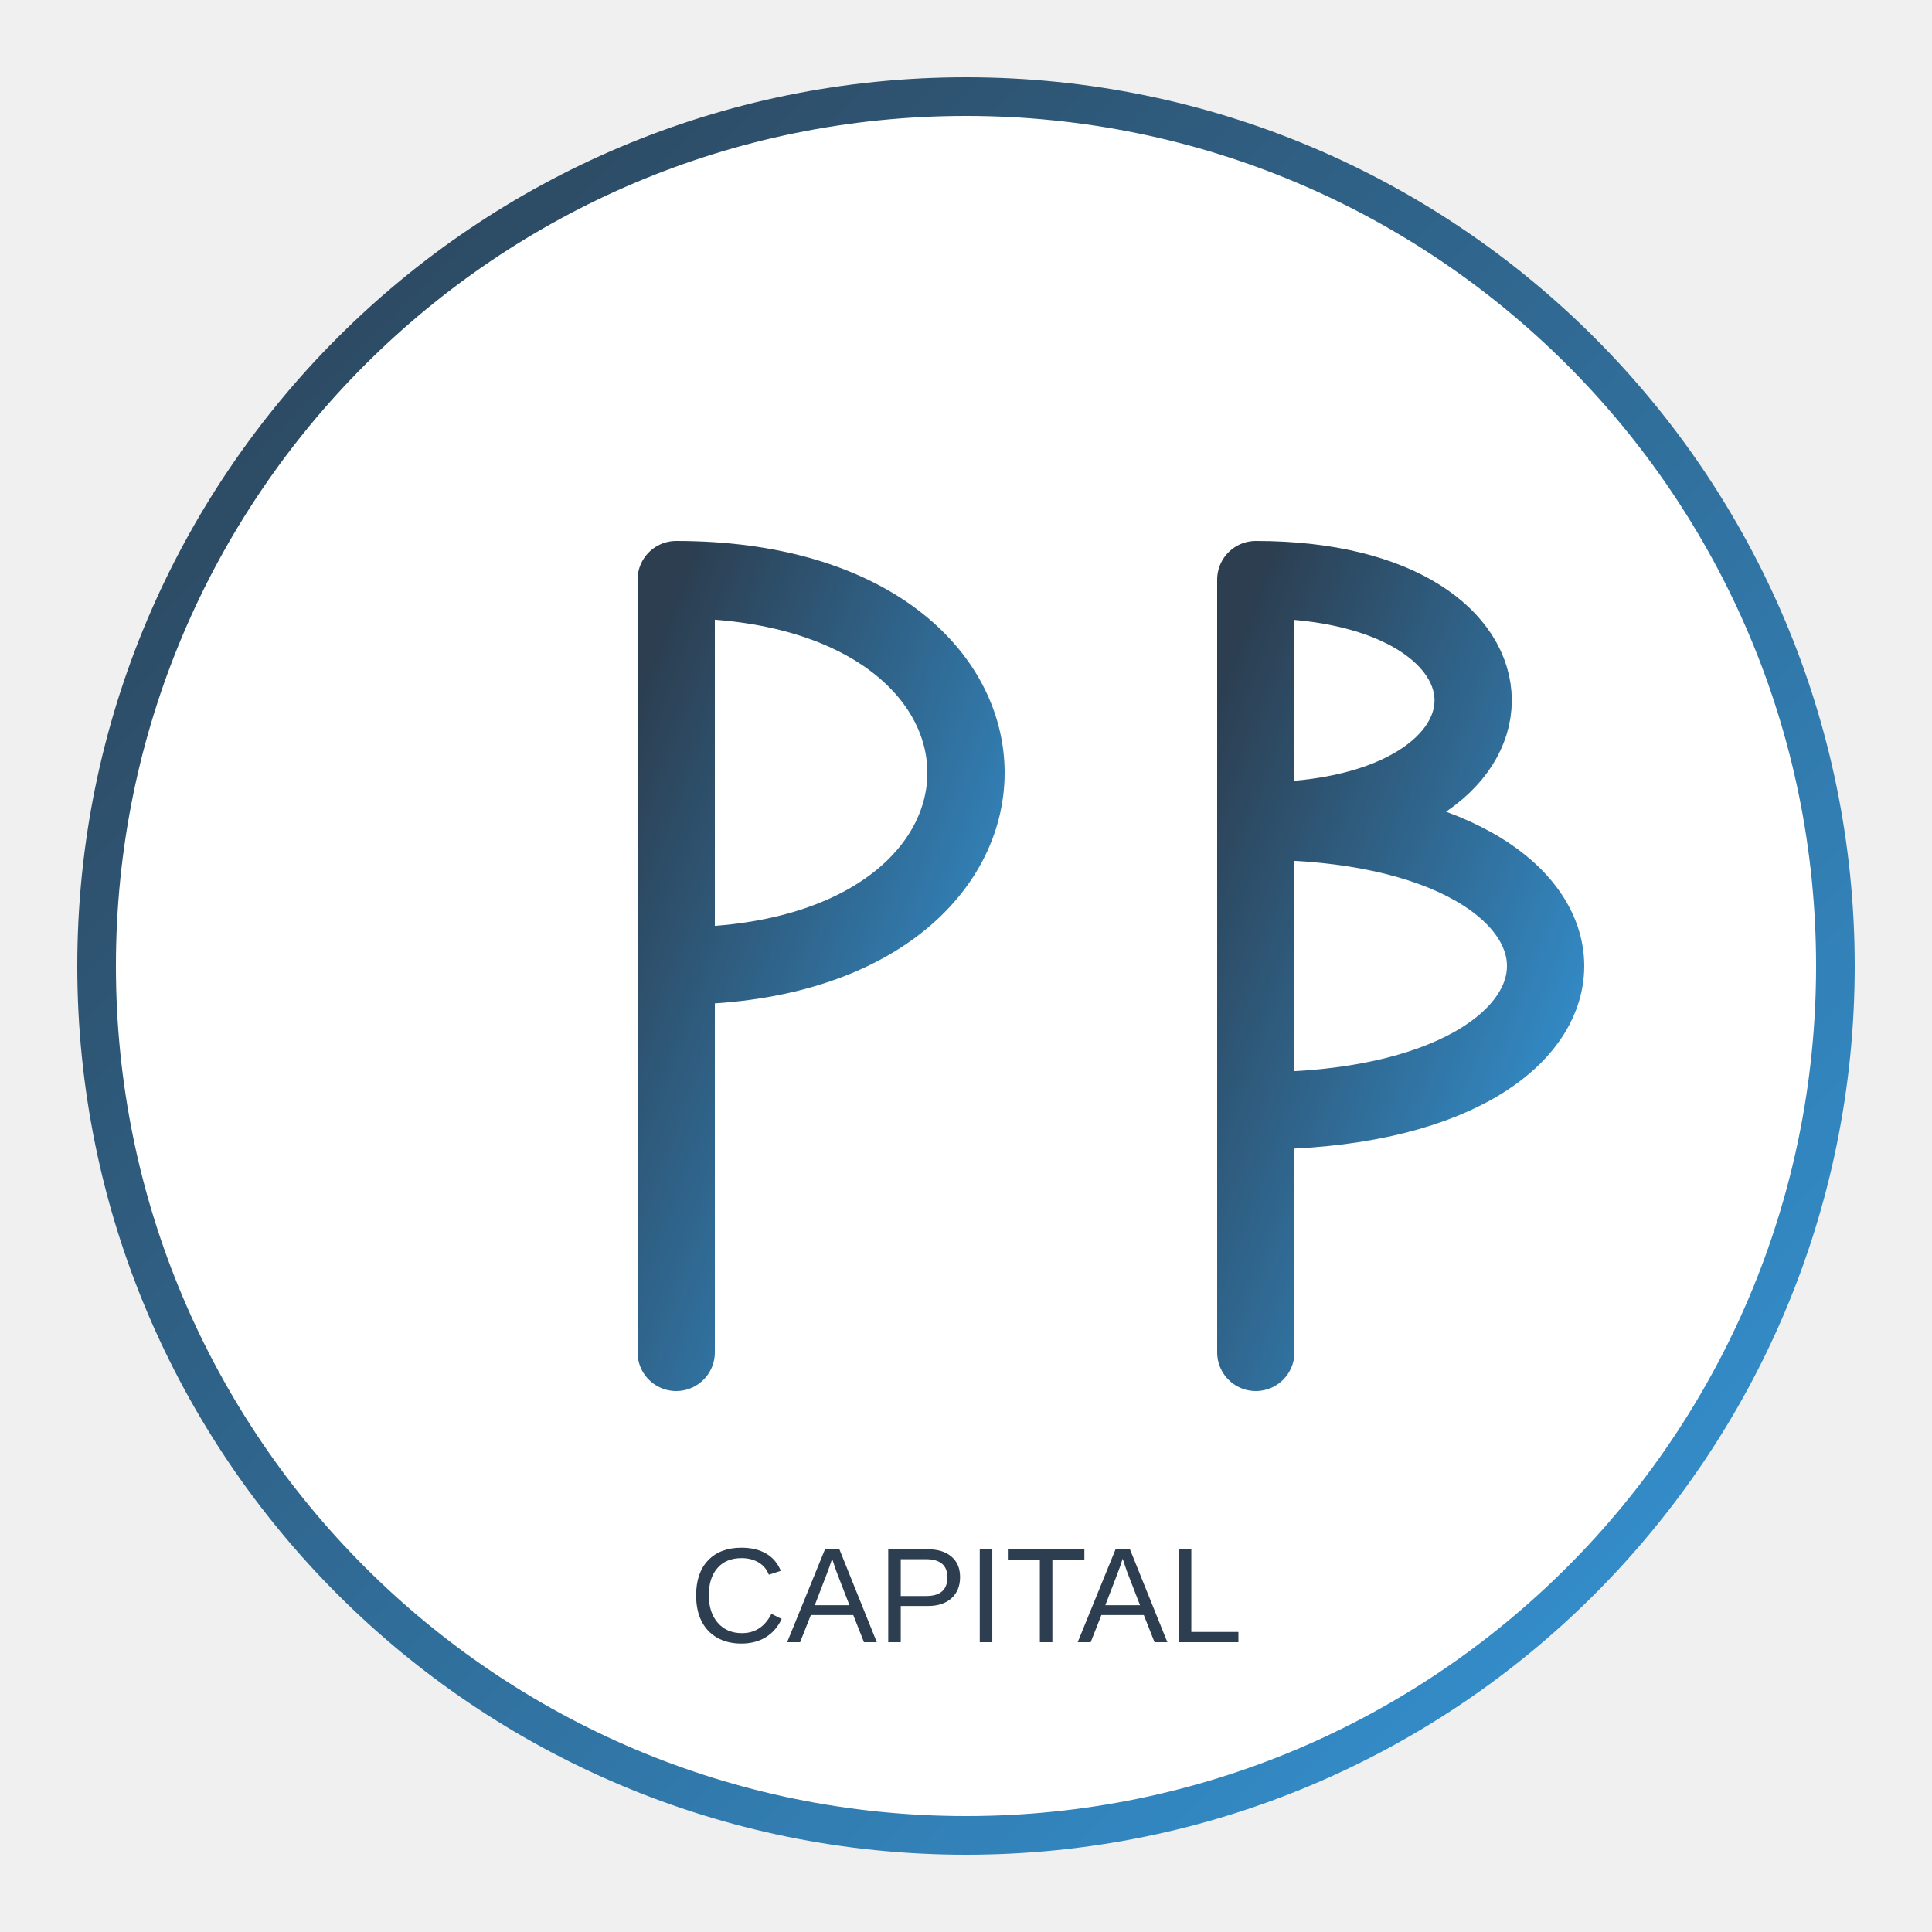
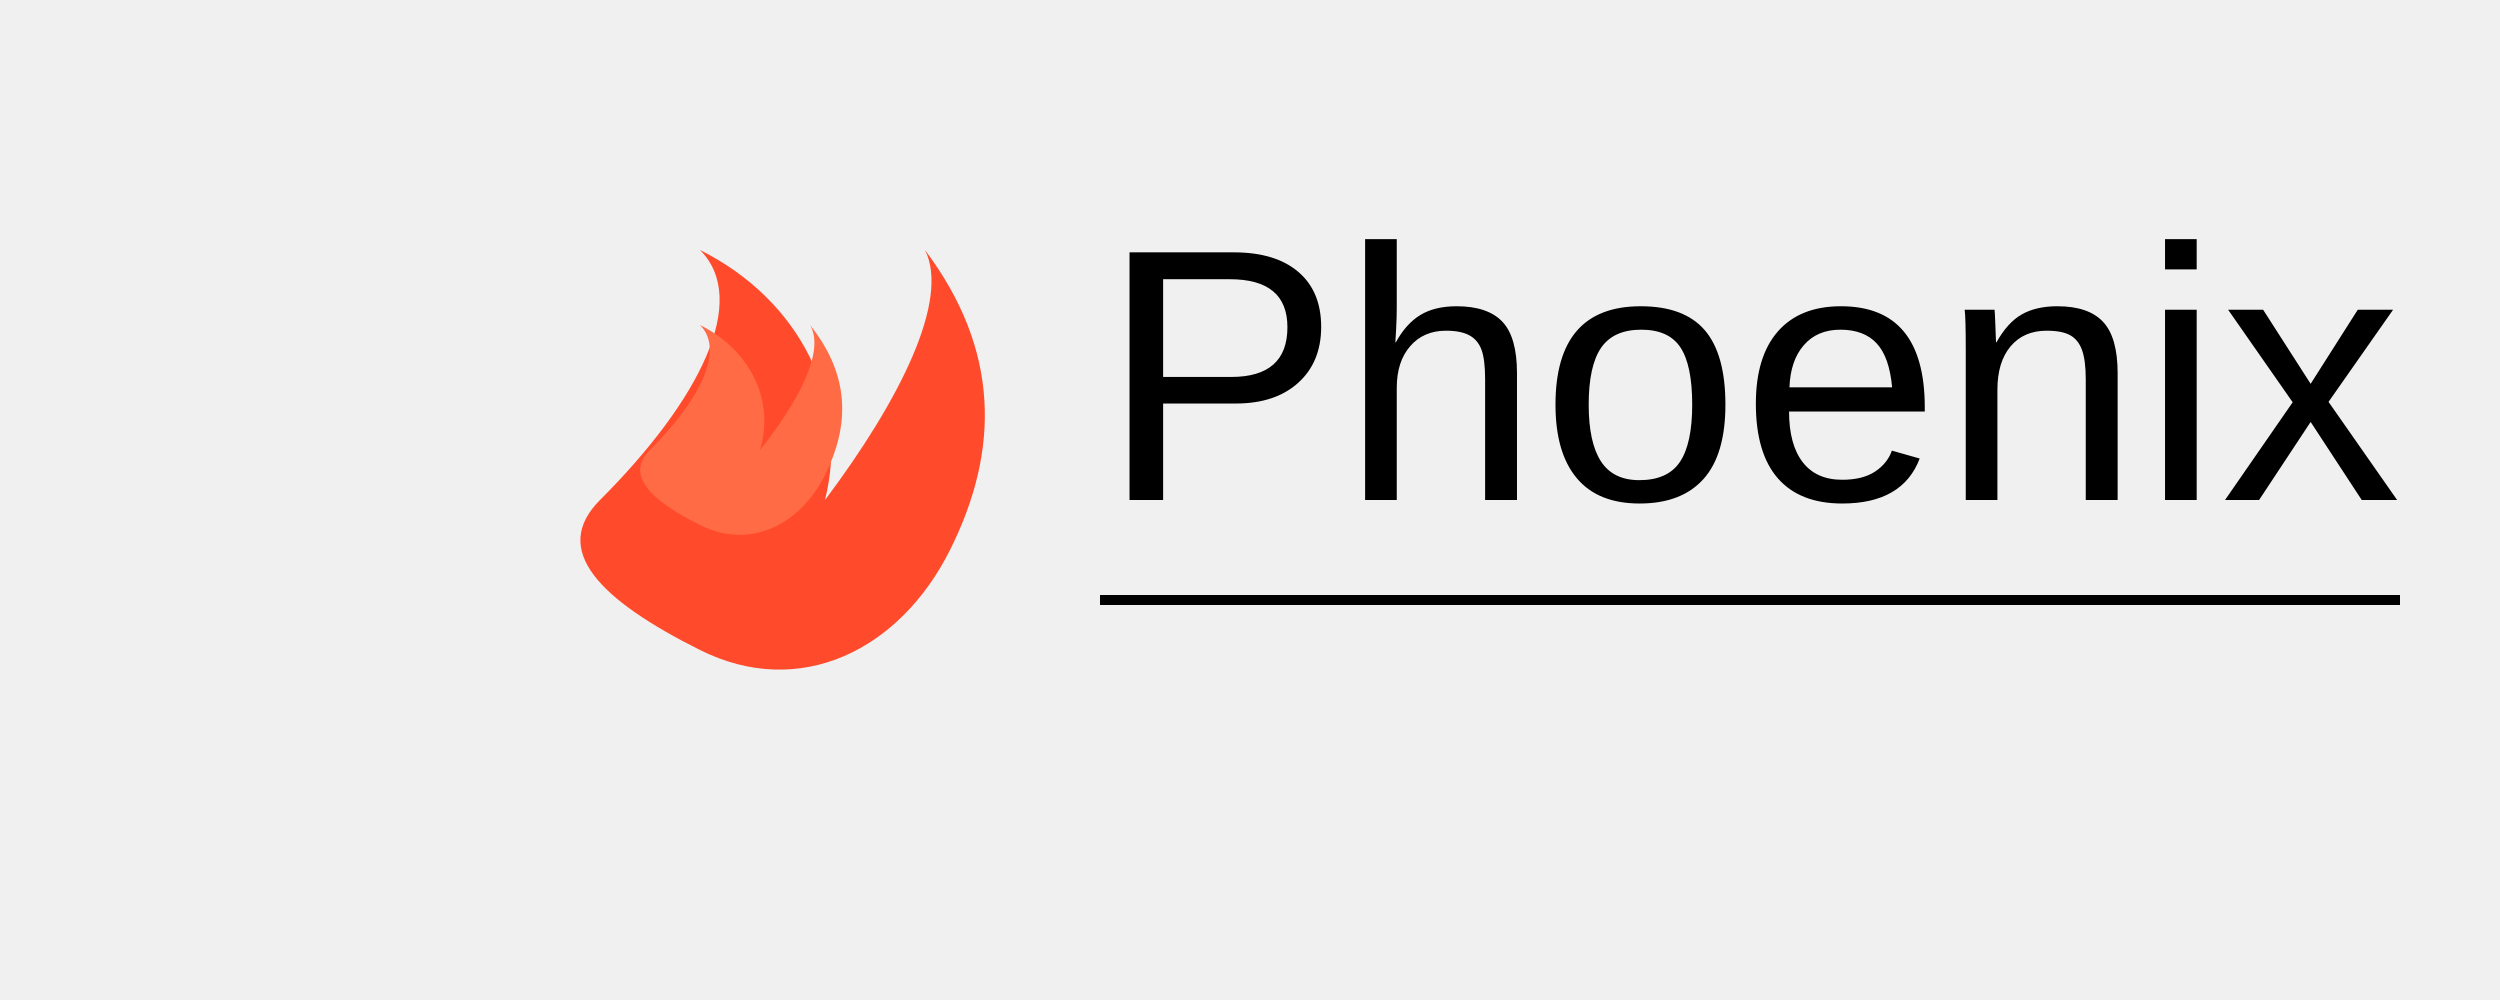
- <svg xmlns="http://www.w3.org/2000/svg" width="200" height="200" viewBox="0 0 200 200">
-   <defs>
-     <linearGradient id="logoGradient" x1="0%" y1="0%" x2="100%" y2="100%">
-       <stop offset="0%" style="stop-color:#2C3E50" />
-       <stop offset="100%" style="stop-color:#3498DB" />
-     </linearGradient>
-   </defs>
-   <circle cx="100" cy="100" r="90" fill="white" stroke="url(#logoGradient)" stroke-width="4" />
-   <path d="M70,60 L70,140 M70,60 C110,60 110,100 70,100" fill="none" stroke="url(#logoGradient)" stroke-width="8" stroke-linecap="round" />
-   <path d="M130,60 L130,140 M130,60 C160,60 160,85 130,85 M130,85 C170,85 170,115 130,115" fill="none" stroke="url(#logoGradient)" stroke-width="8" stroke-linecap="round" />
-   <text x="100" y="170" text-anchor="middle" font-family="Arial" font-size="14" fill="#2C3E50">CAPITAL</text>
+ <svg xmlns="http://www.w3.org/2000/svg" width="500" height="200" viewBox="0 0 500 200">
+   <g transform="translate(0, 20)">
+     <path d="M120,80 C140,60 150,40 140,30 C160,40 170,60 165,80 C180,60 190,40 185,30 C200,50 200,70 190,90 C180,110 160,120 140,110 C120,100 110,90 120,80 Z" fill="#FF4B2B" />
+     <path d="M130,70 C140,60 145,50 140,45 C150,50 155,60 152,70 C160,60 165,50 162,45 C170,55 170,65 165,75 C160,85 150,90 140,85 C130,80 125,75 130,70 Z" fill="#FF6B45" />
+   </g>
+   <text x="220" y="100" font-family="Arial, sans-serif" font-size="72" font-weight="normal" fill="#000000">
+     Phoenix Bird
+   </text>
+   <line x1="220" y1="120" x2="480" y2="120" stroke="#000000" stroke-width="2" />
</svg>
